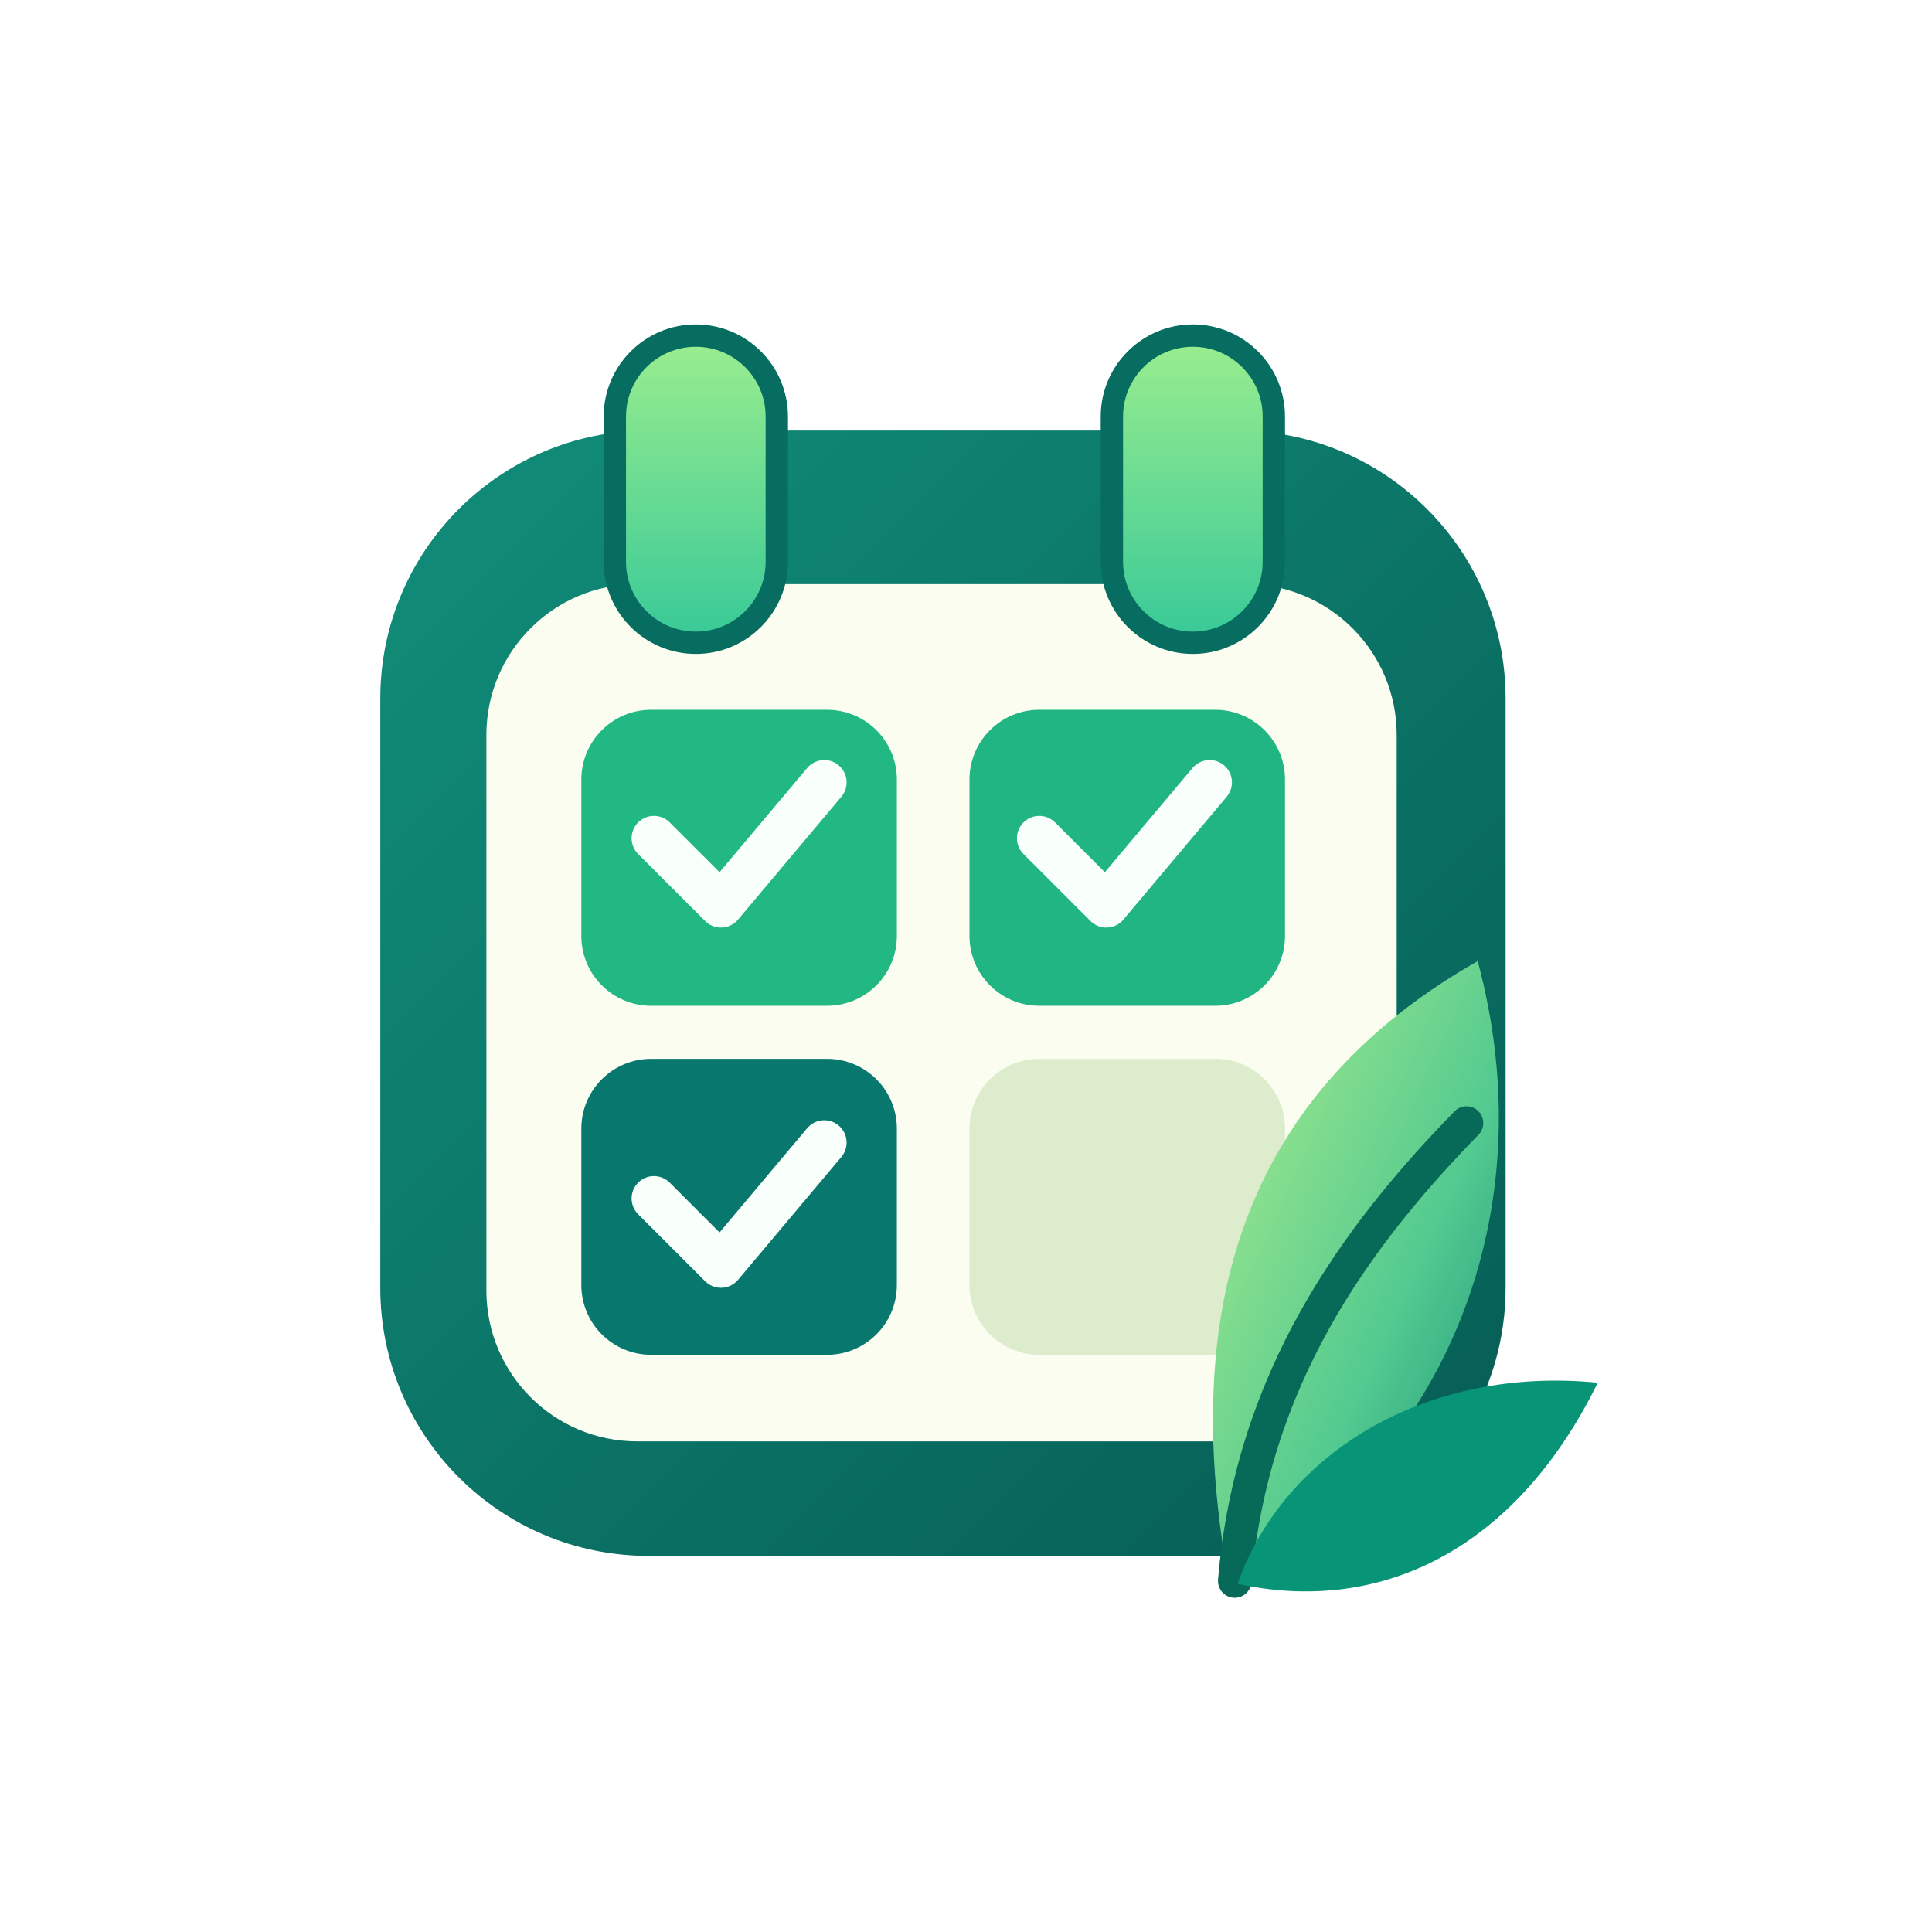
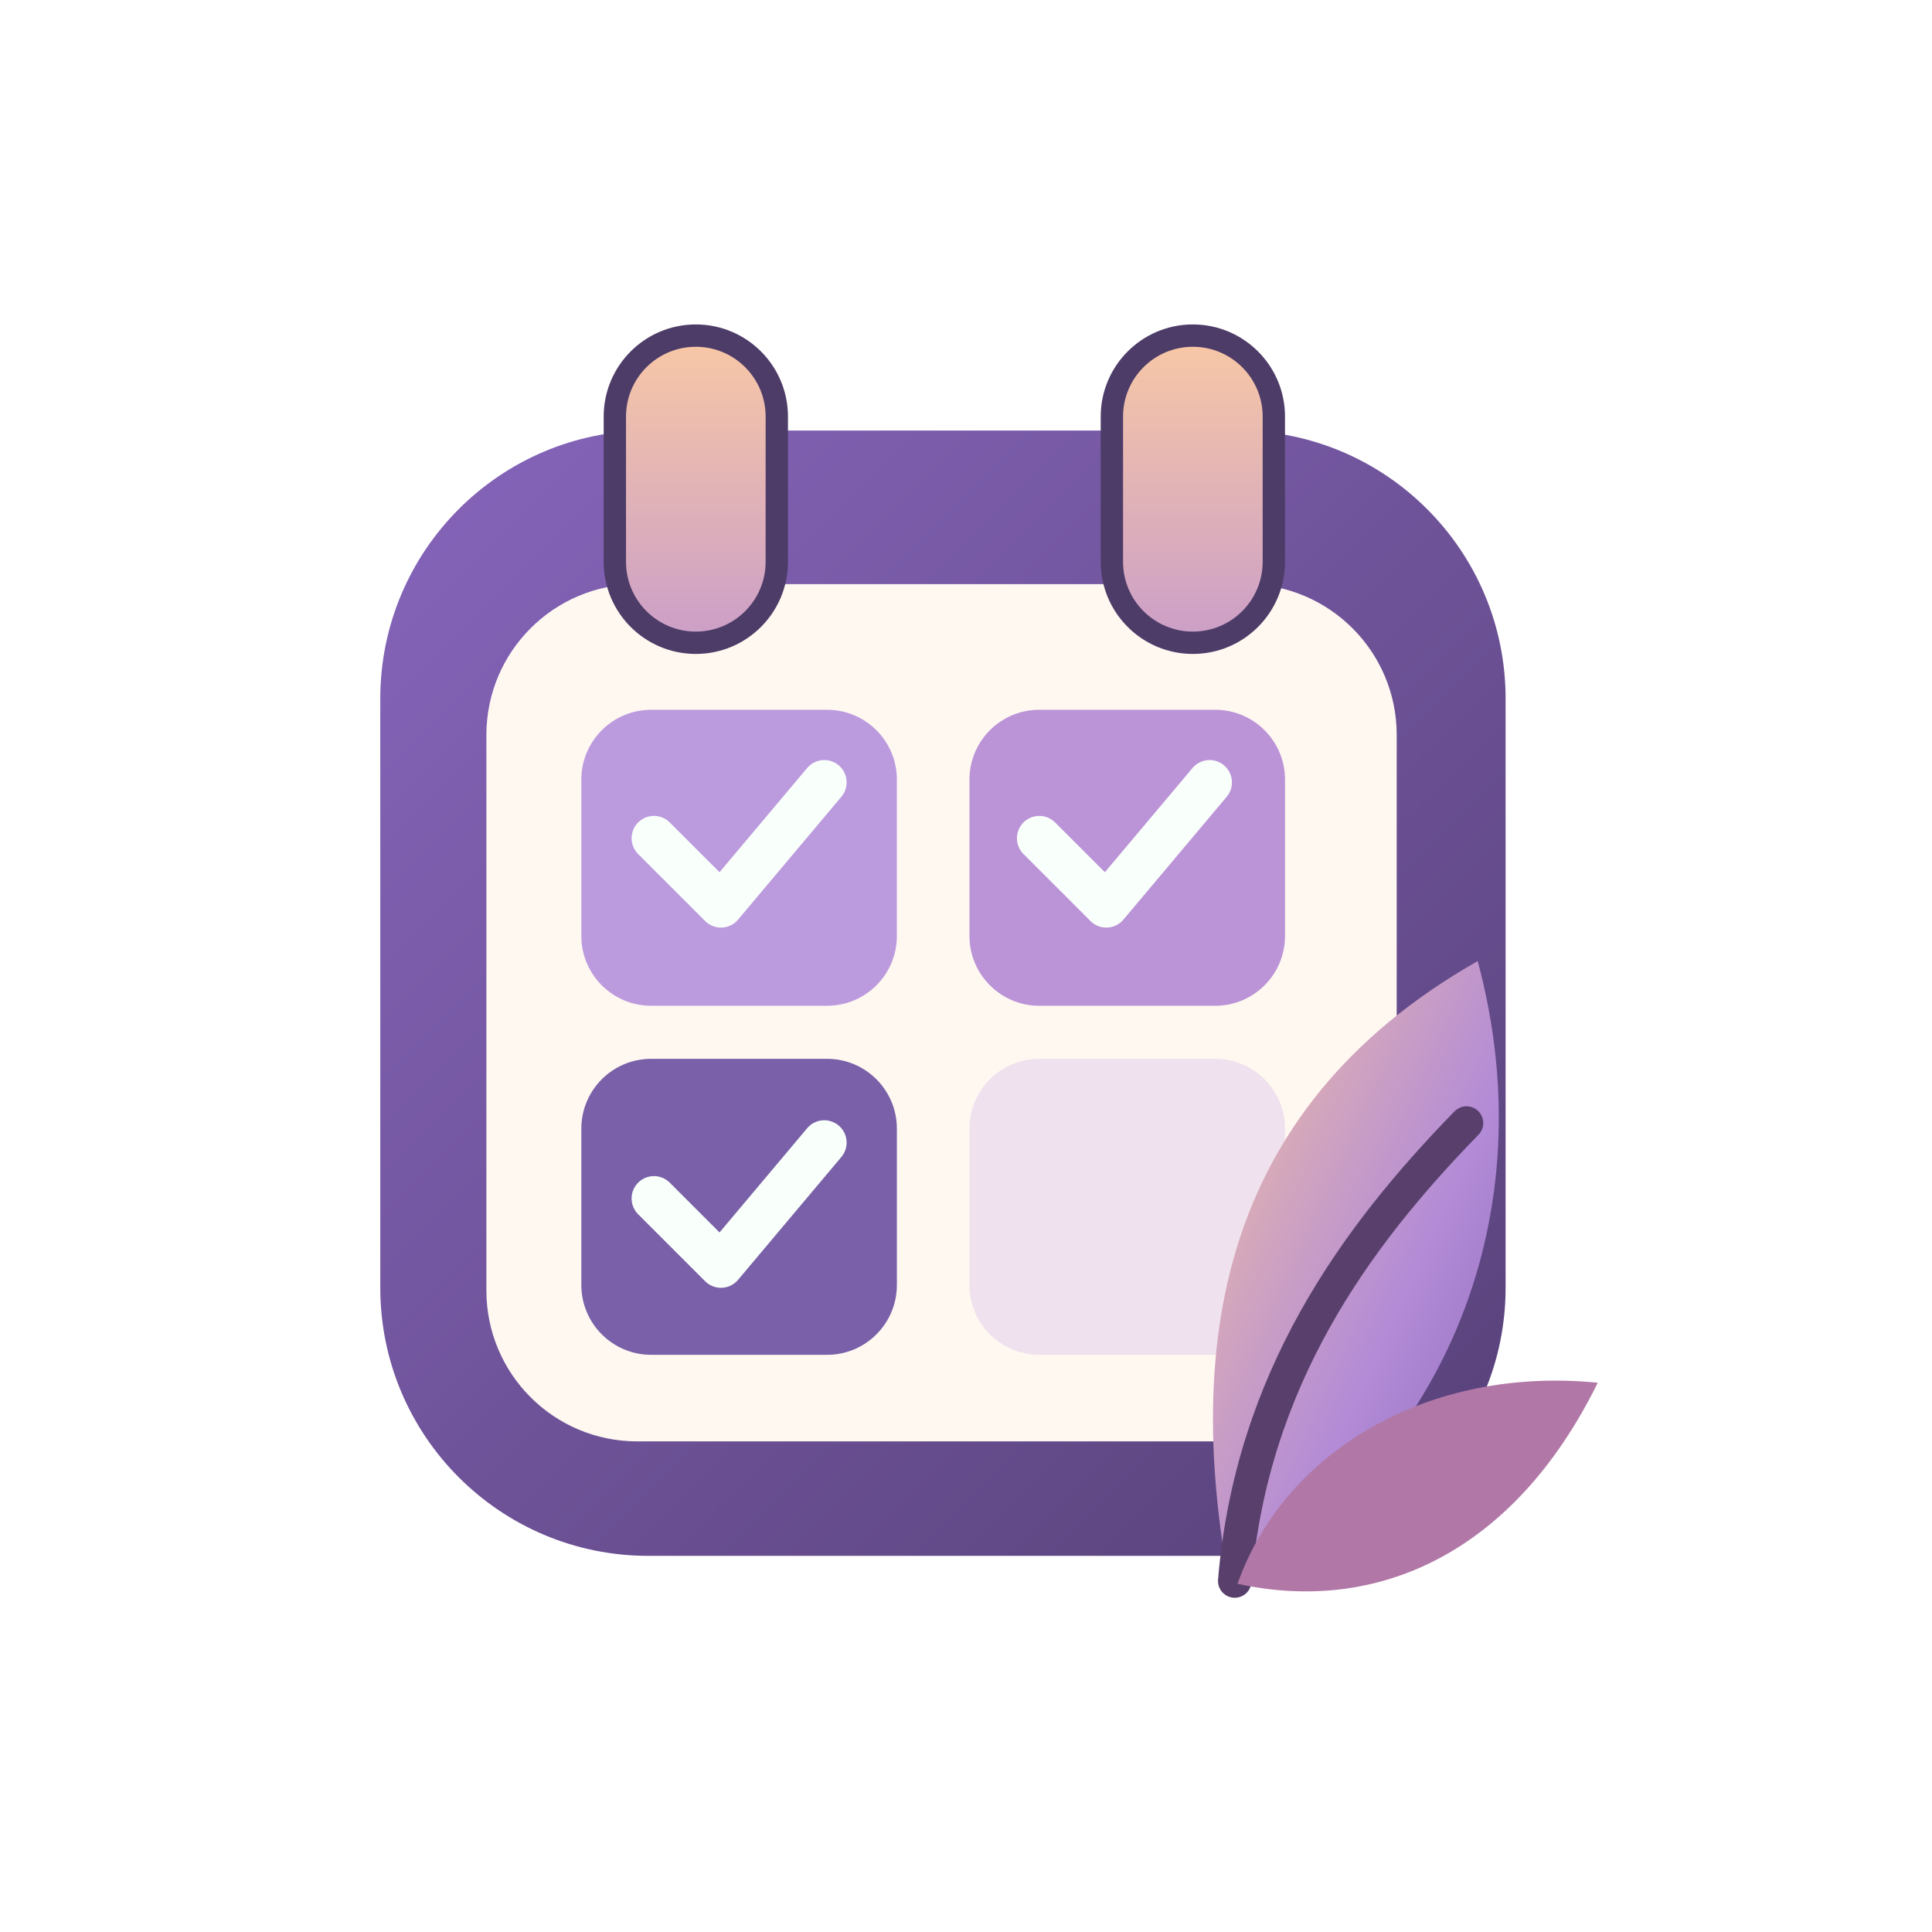
<svg xmlns="http://www.w3.org/2000/svg" viewBox="0 0 512 512" role="img" aria-label="Registro de Hábitos">
  <g transform="translate(66 66) scale(.74)">
    <defs>
      <linearGradient id="frame" x1="0" y1="0" x2="1" y2="1">
-         <stop stop-color="#118e79" />
-         <stop offset="1" stop-color="#065c55" />
+         <stop stop-color="#8665bb" />
+         <stop offset="1" stop-color="#574178" />
      </linearGradient>
      <linearGradient id="leaf" x1="0" y1="0" x2="1" y2="1">
-         <stop stop-color="#b0ef8c" />
-         <stop offset=".6" stop-color="#53ca90" />
-         <stop offset="1" stop-color="#178e76" />
+         <stop stop-color="#f2c1a1" />
+         <stop offset=".6" stop-color="#b38bd7" />
+         <stop offset="1" stop-color="#8c69b9" />
      </linearGradient>
      <linearGradient id="tab" x1="0" y1="0" x2="0" y2="1">
-         <stop stop-color="#9bee8e" />
-         <stop offset="1" stop-color="#37c998" />
+         <stop stop-color="#f8c8a5" />
+         <stop offset="1" stop-color="#cb9ec8" />
      </linearGradient>
    </defs>
    <rect x="47" y="65" width="403" height="403" rx="96" fill="url(#frame)" />
-     <rect x="85" y="120" width="326" height="307" rx="54" fill="#fcfdf1" />
-     <rect x="131" y="31" width="58" height="110" rx="29" fill="url(#tab)" stroke="#086d61" stroke-width="8" />
-     <rect x="309" y="31" width="58" height="110" rx="29" fill="url(#tab)" stroke="#086d61" stroke-width="8" />
-     <rect x="119" y="165" width="113" height="106" rx="25" fill="#21b883" />
-     <rect x="258" y="165" width="113" height="106" rx="25" fill="#20b583" />
-     <rect x="119" y="290" width="113" height="106" rx="25" fill="#08786f" />
-     <rect x="258" y="290" width="113" height="106" rx="25" fill="#dceccd" />
+     <rect x="85" y="120" width="326" height="307" rx="54" fill="#fff8f1" />
+     <rect x="131" y="31" width="58" height="110" rx="29" fill="url(#tab)" stroke="#4d3c68" stroke-width="8" />
+     <rect x="309" y="31" width="58" height="110" rx="29" fill="url(#tab)" stroke="#4d3c68" stroke-width="8" />
+     <rect x="119" y="165" width="113" height="106" rx="25" fill="#bc9ade" />
+     <rect x="258" y="165" width="113" height="106" rx="25" fill="#bb93d7" />
+     <rect x="119" y="290" width="113" height="106" rx="25" fill="#7960a8" />
+     <rect x="258" y="290" width="113" height="106" rx="25" fill="#efe1ed" />
    <path d="M145 211l24 24 37-44M283 211l24 24 37-44M145 340l24 24 37-44" fill="none" stroke="#f9fffa" stroke-width="16" stroke-linecap="round" stroke-linejoin="round" />
    <path d="M351 478c-15-82-6-169 89-223 24 89-10 177-89 223Z" fill="url(#leaf)" />
-     <path d="M353 477c6-72 43-123 83-164" stroke="#076958" stroke-width="12" stroke-linecap="round" fill="none" />
-     <path d="M354 478c17-48 69-78 129-72-30 61-79 83-129 72Z" fill="#079477" />
+     <path d="M353 477c6-72 43-123 83-164" stroke="#59406c" stroke-width="12" stroke-linecap="round" fill="none" />
+     <path d="M354 478c17-48 69-78 129-72-30 61-79 83-129 72Z" fill="#b178a7" />
  </g>
</svg>
